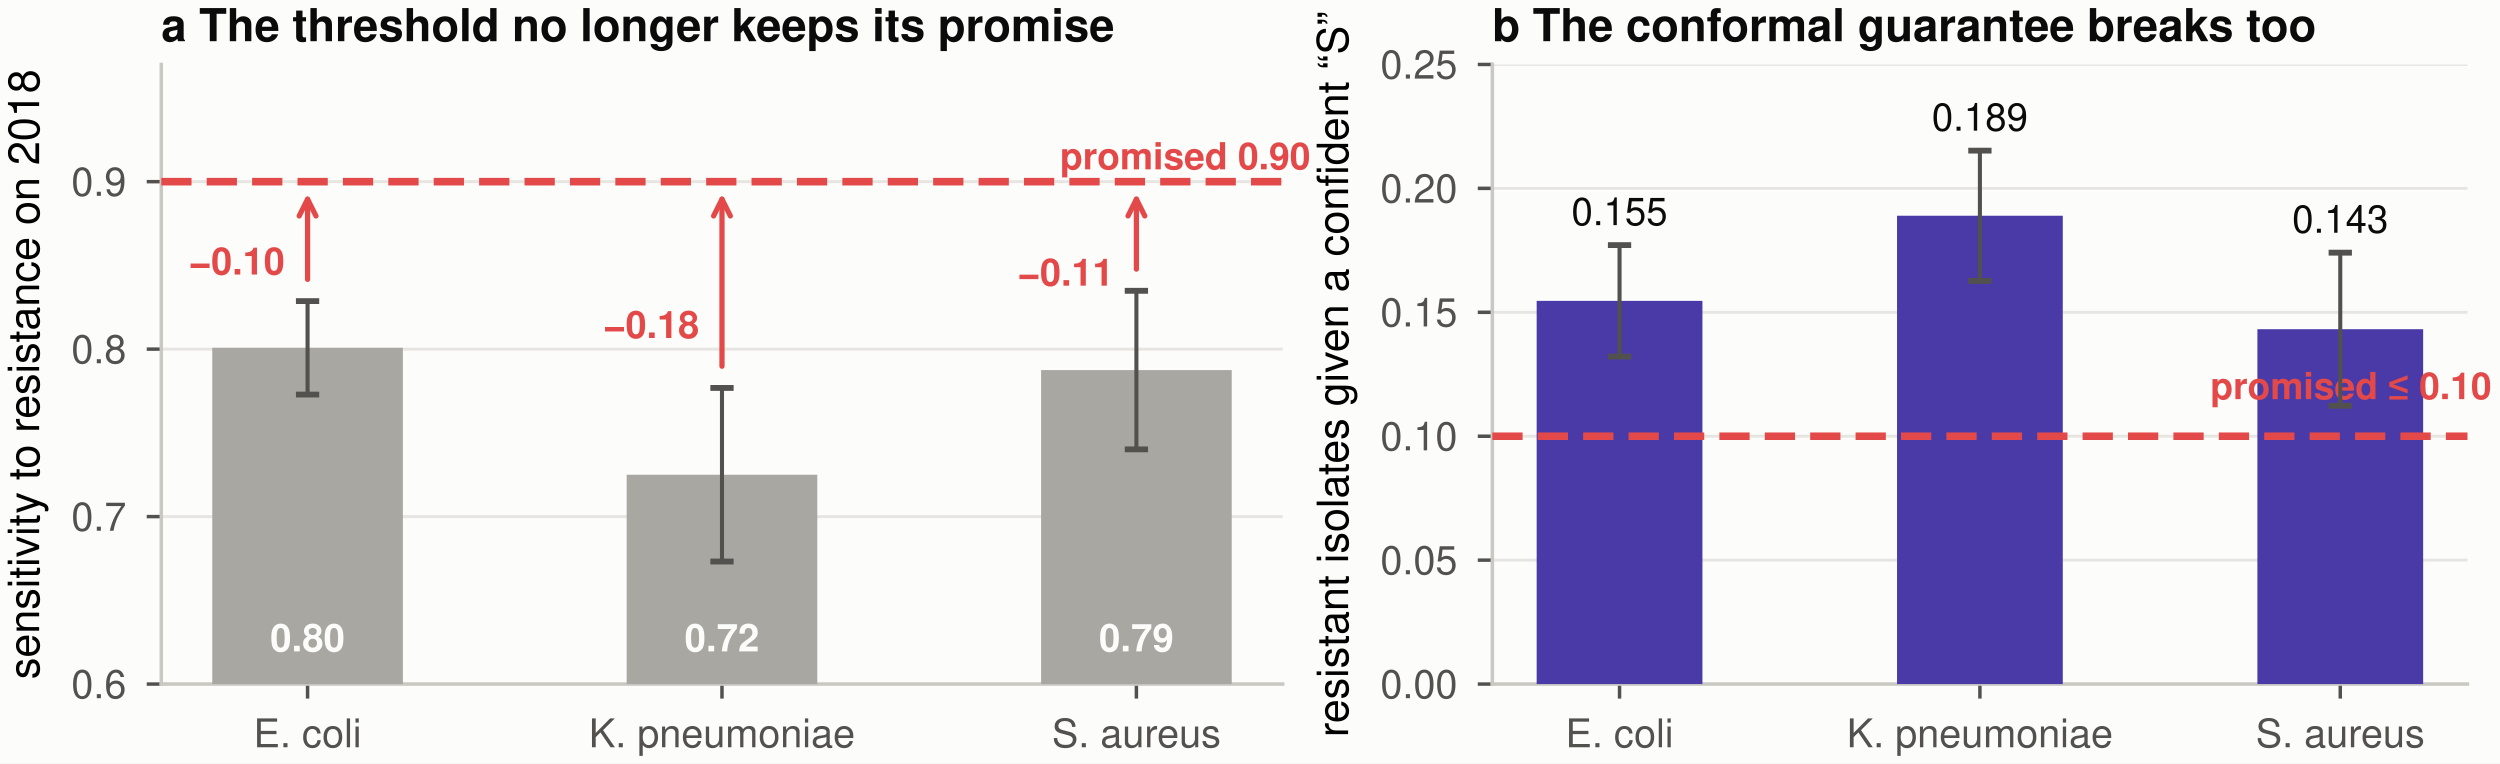
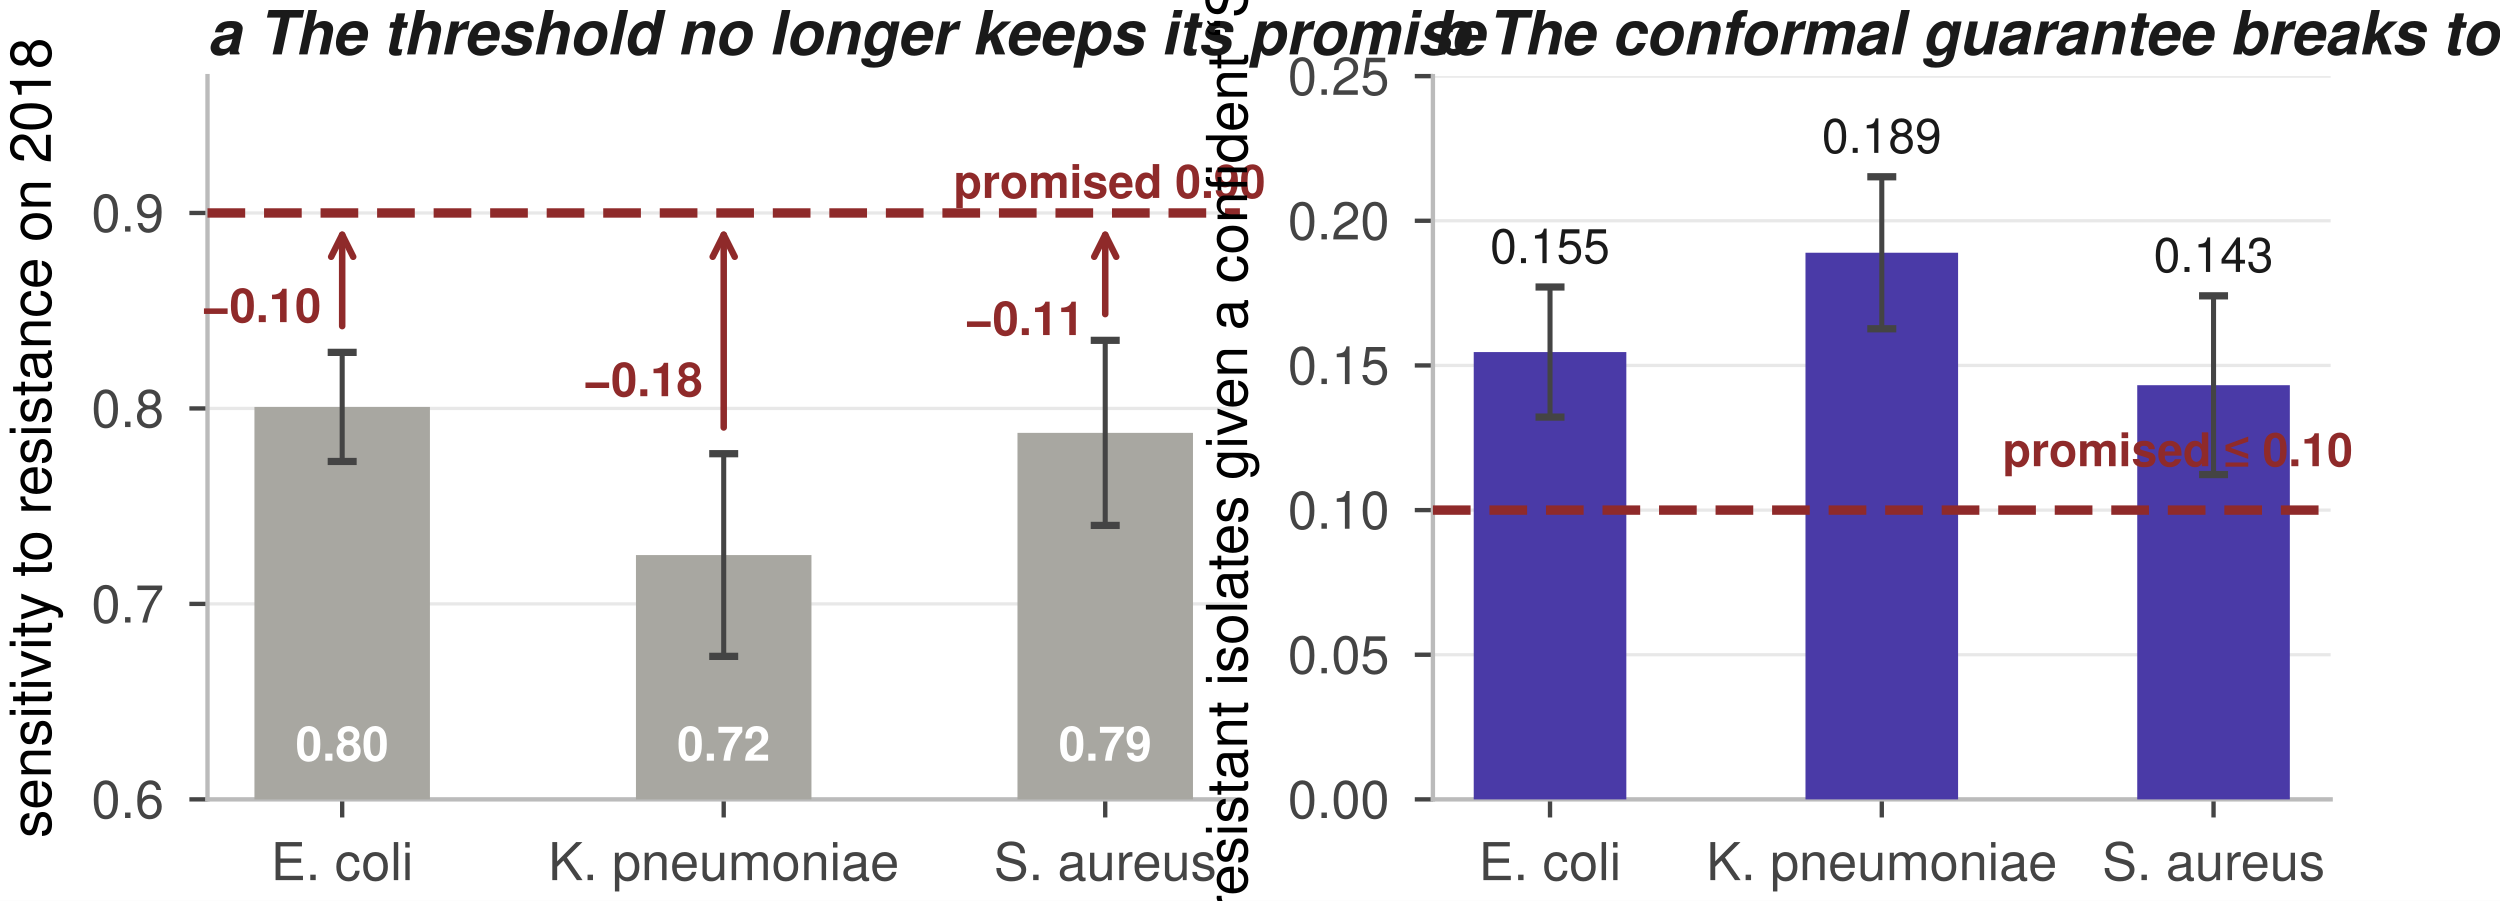
- <svg xmlns="http://www.w3.org/2000/svg" xmlns:xlink="http://www.w3.org/1999/xlink" width="429.475pt" height="131.152pt" viewBox="0 0 429.475 131.152" version="1.1">
+ <svg xmlns="http://www.w3.org/2000/svg" xmlns:xlink="http://www.w3.org/1999/xlink" width="344.948pt" height="124.297pt" viewBox="0 0 344.948 124.297" version="1.1">
  <defs>
    <style type="text/css">*{stroke-linejoin: round; stroke-linecap: butt}</style>
  </defs>
  <g id="figure_1">
    <g id="patch_1">
-       <path d="M 0 131.152  L 429.475 131.152  L 429.475 0  L 0 0  z " style="fill: #fcfcfb" />
+       <path d="M 0 124.297  L 344.948 124.297  L 344.948 0  L 0 0  z " style="fill: #ffffff" />
    </g>
    <g id="axes_1">
      <g id="patch_2">
-         <path d="M 27.707 117.517  L 220.353 117.517  L 220.353 11.072  L 27.707 11.072  z " style="fill: #fcfcfb" />
+         <path d="M 28.631 110.297  L 171.081 110.297  L 171.081 10.505  L 28.631 10.505  z " style="fill: #ffffff" />
      </g>
      <g id="matplotlib.axis_1">
        <g id="xtick_1">
          <g id="line2d_1">
            <defs>
-               <path id="m6c026d33d7" d="M 0 0  L 0 2.5  " style="stroke: #52514e; stroke-width: 0.6" />
+               <path id="m8a75d1d5d7" d="M 0 0  L 0 2.5  " style="stroke: #444444; stroke-width: 0.6" />
            </defs>
            <g>
-               <use xlink:href="#m6c026d33d7" x="52.838" y="117.517" style="fill: #52514e; stroke: #52514e; stroke-width: 0.6" />
+               <use xlink:href="#m8a75d1d5d7" x="47.214" y="110.297" style="fill: #444444; stroke: #444444; stroke-width: 0.6" />
            </g>
          </g>
          <g id="text_1">
-             <text style="fill: #52514e; font: 6.8px 'Helvetica Neue', 'Helvetica', 'Arial', 'DejaVu Sans', sans-serif; text-anchor: middle" x="52.838" y="128.372" transform="rotate(-0 52.83782 128.3723)">E. coli</text>
+             <text style="fill: #444444; font: 7.2px 'Helvetica Neue', 'Helvetica', 'Arial', 'DejaVu Sans', sans-serif; text-anchor: middle" x="47.214" y="121.438" transform="rotate(-0 47.21403 121.4383)">E. coli</text>
          </g>
        </g>
        <g id="xtick_2">
          <g id="line2d_2">
            <g>
-               <use xlink:href="#m6c026d33d7" x="124.03" y="117.517" style="fill: #52514e; stroke: #52514e; stroke-width: 0.6" />
+               <use xlink:href="#m8a75d1d5d7" x="99.856" y="110.297" style="fill: #444444; stroke: #444444; stroke-width: 0.6" />
            </g>
          </g>
          <g id="text_2">
-             <text style="fill: #52514e; font: 6.8px 'Helvetica Neue', 'Helvetica', 'Arial', 'DejaVu Sans', sans-serif; text-anchor: middle" x="124.03" y="128.372" transform="rotate(-0 124.0299 128.3723)">K. pneumoniae</text>
+             <text style="fill: #444444; font: 7.2px 'Helvetica Neue', 'Helvetica', 'Arial', 'DejaVu Sans', sans-serif; text-anchor: middle" x="99.856" y="121.438" transform="rotate(-0 99.85604 121.4383)">K. pneumoniae</text>
          </g>
        </g>
        <g id="xtick_3">
          <g id="line2d_3">
            <g>
-               <use xlink:href="#m6c026d33d7" x="195.222" y="117.517" style="fill: #52514e; stroke: #52514e; stroke-width: 0.6" />
+               <use xlink:href="#m8a75d1d5d7" x="152.498" y="110.297" style="fill: #444444; stroke: #444444; stroke-width: 0.6" />
            </g>
          </g>
          <g id="text_3">
-             <text style="fill: #52514e; font: 6.8px 'Helvetica Neue', 'Helvetica', 'Arial', 'DejaVu Sans', sans-serif; text-anchor: middle" x="195.222" y="128.372" transform="rotate(-0 195.2219 128.3723)">S. aureus</text>
+             <text style="fill: #444444; font: 7.2px 'Helvetica Neue', 'Helvetica', 'Arial', 'DejaVu Sans', sans-serif; text-anchor: middle" x="152.498" y="121.438" transform="rotate(-0 152.498 121.4383)">S. aureus</text>
          </g>
        </g>
      </g>
      <g id="matplotlib.axis_2">
        <g id="ytick_1">
          <g id="line2d_4">
-             <path d="M 27.707 117.517  L 220.353 117.517  " clip-path="url(#p88222e9ebe)" style="fill: none; stroke: #e6e5e1; stroke-width: 0.5; stroke-linecap: square" />
+             <path d="M 28.631 110.297  L 171.081 110.297  " clip-path="url(#p985a62414c)" style="fill: none; stroke: #e8e8e8; stroke-width: 0.45; stroke-linecap: square" />
          </g>
          <g id="line2d_5">
            <defs>
-               <path id="m85fb6c3e96" d="M 0 0  L -2.5 0  " style="stroke: #52514e; stroke-width: 0.6" />
+               <path id="m7a143fbd33" d="M 0 0  L -2.5 0  " style="stroke: #444444; stroke-width: 0.6" />
            </defs>
            <g>
-               <use xlink:href="#m85fb6c3e96" x="27.707" y="117.517" style="fill: #52514e; stroke: #52514e; stroke-width: 0.6" />
+               <use xlink:href="#m7a143fbd33" x="28.631" y="110.297" style="fill: #444444; stroke: #444444; stroke-width: 0.6" />
            </g>
          </g>
          <g id="text_4">
-             <text style="fill: #52514e; font: 6.8px 'Helvetica Neue', 'Helvetica', 'Arial', 'DejaVu Sans', sans-serif; text-anchor: end" x="21.707" y="119.944" transform="rotate(-0 21.70703 119.9445)">0.6</text>
+             <text style="fill: #444444; font: 7.2px 'Helvetica Neue', 'Helvetica', 'Arial', 'DejaVu Sans', sans-serif; text-anchor: end" x="22.631" y="112.868" transform="rotate(-0 22.63141 112.8677)">0.6</text>
          </g>
        </g>
        <g id="ytick_2">
          <g id="line2d_6">
-             <path d="M 27.707 88.748  L 220.353 88.748  " clip-path="url(#p88222e9ebe)" style="fill: none; stroke: #e6e5e1; stroke-width: 0.5; stroke-linecap: square" />
+             <path d="M 28.631 83.326  L 171.081 83.326  " clip-path="url(#p985a62414c)" style="fill: none; stroke: #e8e8e8; stroke-width: 0.45; stroke-linecap: square" />
          </g>
          <g id="line2d_7">
            <g>
-               <use xlink:href="#m85fb6c3e96" x="27.707" y="88.748" style="fill: #52514e; stroke: #52514e; stroke-width: 0.6" />
+               <use xlink:href="#m7a143fbd33" x="28.631" y="83.326" style="fill: #444444; stroke: #444444; stroke-width: 0.6" />
            </g>
          </g>
          <g id="text_5">
-             <text style="fill: #52514e; font: 6.8px 'Helvetica Neue', 'Helvetica', 'Arial', 'DejaVu Sans', sans-serif; text-anchor: end" x="21.707" y="91.176" transform="rotate(-0 21.70703 91.17559)">0.7</text>
+             <text style="fill: #444444; font: 7.2px 'Helvetica Neue', 'Helvetica', 'Arial', 'DejaVu Sans', sans-serif; text-anchor: end" x="22.631" y="85.897" transform="rotate(-0 22.63141 85.89688)">0.7</text>
          </g>
        </g>
        <g id="ytick_3">
          <g id="line2d_8">
-             <path d="M 27.707 59.979  L 220.353 59.979  " clip-path="url(#p88222e9ebe)" style="fill: none; stroke: #e6e5e1; stroke-width: 0.5; stroke-linecap: square" />
+             <path d="M 28.631 56.355  L 171.081 56.355  " clip-path="url(#p985a62414c)" style="fill: none; stroke: #e8e8e8; stroke-width: 0.45; stroke-linecap: square" />
          </g>
          <g id="line2d_9">
            <g>
-               <use xlink:href="#m85fb6c3e96" x="27.707" y="59.979" style="fill: #52514e; stroke: #52514e; stroke-width: 0.6" />
+               <use xlink:href="#m7a143fbd33" x="28.631" y="56.355" style="fill: #444444; stroke: #444444; stroke-width: 0.6" />
            </g>
          </g>
          <g id="text_6">
-             <text style="fill: #52514e; font: 6.8px 'Helvetica Neue', 'Helvetica', 'Arial', 'DejaVu Sans', sans-serif; text-anchor: end" x="21.707" y="62.407" transform="rotate(-0 21.70703 62.40673)">0.8</text>
+             <text style="fill: #444444; font: 7.2px 'Helvetica Neue', 'Helvetica', 'Arial', 'DejaVu Sans', sans-serif; text-anchor: end" x="22.631" y="58.926" transform="rotate(-0 22.63141 58.92607)">0.8</text>
          </g>
        </g>
        <g id="ytick_4">
          <g id="line2d_10">
-             <path d="M 27.707 31.21  L 220.353 31.21  " clip-path="url(#p88222e9ebe)" style="fill: none; stroke: #e6e5e1; stroke-width: 0.5; stroke-linecap: square" />
+             <path d="M 28.631 29.385  L 171.081 29.385  " clip-path="url(#p985a62414c)" style="fill: none; stroke: #e8e8e8; stroke-width: 0.45; stroke-linecap: square" />
          </g>
          <g id="line2d_11">
            <g>
-               <use xlink:href="#m85fb6c3e96" x="27.707" y="31.21" style="fill: #52514e; stroke: #52514e; stroke-width: 0.6" />
+               <use xlink:href="#m7a143fbd33" x="28.631" y="29.385" style="fill: #444444; stroke: #444444; stroke-width: 0.6" />
            </g>
          </g>
          <g id="text_7">
-             <text style="fill: #52514e; font: 6.8px 'Helvetica Neue', 'Helvetica', 'Arial', 'DejaVu Sans', sans-serif; text-anchor: end" x="21.707" y="33.638" transform="rotate(-0 21.70703 33.63786)">0.9</text>
+             <text style="fill: #444444; font: 7.2px 'Helvetica Neue', 'Helvetica', 'Arial', 'DejaVu Sans', sans-serif; text-anchor: end" x="22.631" y="31.955" transform="rotate(-0 22.63141 31.95526)">0.9</text>
          </g>
        </g>
        <g id="text_8">
-           <text style="font: 7.4px 'Helvetica Neue', 'Helvetica', 'Arial', 'DejaVu Sans', sans-serif; text-anchor: middle" x="6.724" y="64.294" transform="rotate(-90 6.724063 64.29424)">sensitivity to resistance on 2018</text>
+           <text style="font: 7.8px 'Helvetica Neue', 'Helvetica', 'Arial', 'DejaVu Sans', sans-serif; text-anchor: middle" x="7.01" y="60.401" transform="rotate(-90 7.009688 60.40106)">sensitivity to resistance on 2018</text>
        </g>
      </g>
      <g id="patch_3">
-         <path d="M 27.707 117.517  L 27.707 11.072  " style="fill: none; stroke: #c9c8c2; stroke-width: 0.6; stroke-linejoin: miter; stroke-linecap: square" />
+         <path d="M 28.631 110.297  L 28.631 10.505  " style="fill: none; stroke: #bbbbbb; stroke-width: 0.6; stroke-linejoin: miter; stroke-linecap: square" />
      </g>
      <g id="patch_4">
-         <path d="M 27.707 117.517  L 220.353 117.517  " style="fill: none; stroke: #c9c8c2; stroke-width: 0.6; stroke-linejoin: miter; stroke-linecap: square" />
+         <path d="M 28.631 110.297  L 171.081 110.297  " style="fill: none; stroke: #bbbbbb; stroke-width: 0.6; stroke-linejoin: miter; stroke-linecap: square" />
      </g>
      <g id="patch_5">
-         <path d="M 36.464 290.13  L 69.212 290.13  L 69.212 59.754  L 36.464 59.754  z " clip-path="url(#p88222e9ebe)" style="fill: #a8a7a1" />
+         <path d="M 35.106 272.122  L 59.322 272.122  L 59.322 56.145  L 35.106 56.145  z " clip-path="url(#p985a62414c)" style="fill: #a8a7a1" />
      </g>
      <g id="patch_6">
-         <path d="M 107.656 290.13  L 140.404 290.13  L 140.404 81.556  L 107.656 81.556  z " clip-path="url(#p88222e9ebe)" style="fill: #a8a7a1" />
+         <path d="M 87.748 272.122  L 111.964 272.122  L 111.964 76.584  L 87.748 76.584  z " clip-path="url(#p985a62414c)" style="fill: #a8a7a1" />
      </g>
      <g id="patch_7">
-         <path d="M 178.848 290.13  L 211.596 290.13  L 211.596 63.575  L 178.848 63.575  z " clip-path="url(#p88222e9ebe)" style="fill: #a8a7a1" />
+         <path d="M 140.39 272.122  L 164.606 272.122  L 164.606 59.727  L 140.39 59.727  z " clip-path="url(#p985a62414c)" style="fill: #a8a7a1" />
      </g>
      <g id="text_9">
-         <text style="fill: #e34948; font: 700 6.4px 'Helvetica Neue', 'Helvetica', 'Arial', 'DejaVu Sans', sans-serif; text-anchor: end" x="225.123" y="29.086" transform="rotate(-0 225.1226 29.08598)">promised 0.90</text>
+         <text style="fill: #8f2a2a; font: 700 6.4px 'Helvetica Neue', 'Helvetica', 'Arial', 'DejaVu Sans', sans-serif; text-anchor: end" x="174.608" y="27.315" transform="rotate(-0 174.6077 27.31451)">promised 0.90</text>
      </g>
      <g id="text_10">
-         <text style="fill: #e34948; font: 700 6.5px 'Helvetica Neue', 'Helvetica', 'Arial', 'DejaVu Sans', sans-serif; text-anchor: end" x="48.922" y="47.162" transform="rotate(-0 48.92226 47.16246)">−0.10</text>
+         <text style="fill: #8f2a2a; font: 700 6.5px 'Helvetica Neue', 'Helvetica', 'Arial', 'DejaVu Sans', sans-serif; text-anchor: end" x="44.319" y="44.445" transform="rotate(-0 44.31872 44.44503)">−0.10</text>
      </g>
      <g id="text_11">
-         <text style="fill: #fcfcfb; font: 700 6.6px 'Helvetica Neue', 'Helvetica', 'Arial', 'DejaVu Sans', sans-serif; text-anchor: middle" x="52.838" y="111.901" transform="rotate(-0 52.83782 111.9009)">0.80</text>
+         <text style="fill: #ffffff; font: 700 6.6px 'Helvetica Neue', 'Helvetica', 'Arial', 'DejaVu Sans', sans-serif; text-anchor: middle" x="47.214" y="104.951" transform="rotate(-0 47.21403 104.951)">0.80</text>
      </g>
      <g id="patch_8">
-         <path d="M 52.838 47.994  Q 52.838 40.604 52.838 34.22  " style="fill: none; stroke: #e34948; stroke-width: 0.9; stroke-linecap: round" />
-         <path d="M 51.398 37.1  L 52.838 34.22  L 54.278 37.1  " style="fill: none; stroke: #e34948; stroke-width: 0.9; stroke-linecap: round" />
+         <path d="M 47.214 44.999  Q 47.214 38.193 47.214 32.392  " style="fill: none; stroke: #8f2a2a; stroke-width: 0.9; stroke-linecap: round" />
+         <path d="M 45.694 35.432  L 47.214 32.392  L 48.734 35.432  " style="fill: none; stroke: #8f2a2a; stroke-width: 0.9; stroke-linecap: round" />
      </g>
      <g id="text_12">
-         <text style="fill: #e34948; font: 700 6.5px 'Helvetica Neue', 'Helvetica', 'Arial', 'DejaVu Sans', sans-serif; text-anchor: end" x="120.114" y="58.063" transform="rotate(-0 120.1143 58.06316)">−0.18</text>
+         <text style="fill: #8f2a2a; font: 700 6.5px 'Helvetica Neue', 'Helvetica', 'Arial', 'DejaVu Sans', sans-serif; text-anchor: end" x="96.961" y="54.664" transform="rotate(-0 96.96073 54.66444)">−0.18</text>
      </g>
      <g id="text_13">
-         <text style="fill: #fcfcfb; font: 700 6.6px 'Helvetica Neue', 'Helvetica', 'Arial', 'DejaVu Sans', sans-serif; text-anchor: middle" x="124.03" y="111.901" transform="rotate(-0 124.0299 111.9009)">0.72</text>
+         <text style="fill: #ffffff; font: 700 6.6px 'Helvetica Neue', 'Helvetica', 'Arial', 'DejaVu Sans', sans-serif; text-anchor: middle" x="99.856" y="104.951" transform="rotate(-0 99.85604 104.951)">0.72</text>
      </g>
      <g id="patch_9">
-         <path d="M 124.03 62.914  Q 124.03 48.063 124.03 34.217  " style="fill: none; stroke: #e34948; stroke-width: 0.9; stroke-linecap: round" />
-         <path d="M 122.59 37.097  L 124.03 34.217  L 125.47 37.097  " style="fill: none; stroke: #e34948; stroke-width: 0.9; stroke-linecap: round" />
+         <path d="M 99.856 58.984  Q 99.856 45.183 99.856 32.389  " style="fill: none; stroke: #8f2a2a; stroke-width: 0.9; stroke-linecap: round" />
+         <path d="M 98.336 35.429  L 99.856 32.389  L 101.376 35.429  " style="fill: none; stroke: #8f2a2a; stroke-width: 0.9; stroke-linecap: round" />
      </g>
      <g id="text_14">
-         <text style="fill: #e34948; font: 700 6.5px 'Helvetica Neue', 'Helvetica', 'Arial', 'DejaVu Sans', sans-serif; text-anchor: end" x="191.306" y="49.073" transform="rotate(-0 191.3063 49.07289)">−0.11</text>
+         <text style="fill: #8f2a2a; font: 700 6.5px 'Helvetica Neue', 'Helvetica', 'Arial', 'DejaVu Sans', sans-serif; text-anchor: end" x="149.603" y="46.236" transform="rotate(-0 149.6027 46.23606)">−0.11</text>
      </g>
      <g id="text_15">
-         <text style="fill: #fcfcfb; font: 700 6.6px 'Helvetica Neue', 'Helvetica', 'Arial', 'DejaVu Sans', sans-serif; text-anchor: middle" x="195.222" y="111.901" transform="rotate(-0 195.2219 111.9009)">0.79</text>
+         <text style="fill: #ffffff; font: 700 6.6px 'Helvetica Neue', 'Helvetica', 'Arial', 'DejaVu Sans', sans-serif; text-anchor: middle" x="152.498" y="104.951" transform="rotate(-0 152.498 104.951)">0.79</text>
      </g>
      <g id="patch_10">
-         <path d="M 195.222 46.231  Q 195.222 39.72 195.222 34.215  " style="fill: none; stroke: #e34948; stroke-width: 0.9; stroke-linecap: round" />
-         <path d="M 193.782 37.095  L 195.222 34.215  L 196.662 37.095  " style="fill: none; stroke: #e34948; stroke-width: 0.9; stroke-linecap: round" />
+         <path d="M 152.498 43.342  Q 152.498 37.363 152.498 32.391  " style="fill: none; stroke: #8f2a2a; stroke-width: 0.9; stroke-linecap: round" />
+         <path d="M 150.978 35.431  L 152.498 32.391  L 154.018 35.431  " style="fill: none; stroke: #8f2a2a; stroke-width: 0.9; stroke-linecap: round" />
      </g>
      <g id="text_16">
-         <text style="fill: #0b0b0b; font: 700 7.8px 'Helvetica Neue', 'Helvetica', 'Arial', 'DejaVu Sans', sans-serif; text-anchor: start" x="27.707" y="7.072" transform="rotate(-0 27.70703 7.071844)">a  The threshold no longer keeps its promise</text>
+         <text style="fill: #1a1a1a; font: italic 700 8.4px 'Helvetica Neue', 'Helvetica', 'Arial', 'DejaVu Sans', sans-serif; text-anchor: start" x="28.631" y="7.505" transform="rotate(-0 28.63141 7.505062)">a  The threshold no longer keeps its promise</text>
      </g>
      <g id="LineCollection_1">
-         <path d="M 52.838 67.784  L 52.838 51.725  " clip-path="url(#p88222e9ebe)" style="fill: none; stroke: #52514e; stroke-width: 0.7" />
-         <path d="M 124.03 96.467  L 124.03 66.644  " clip-path="url(#p88222e9ebe)" style="fill: none; stroke: #52514e; stroke-width: 0.7" />
-         <path d="M 195.222 77.194  L 195.222 49.956  " clip-path="url(#p88222e9ebe)" style="fill: none; stroke: #52514e; stroke-width: 0.7" />
+         <path d="M 47.214 63.672  L 47.214 48.617  " clip-path="url(#p985a62414c)" style="fill: none; stroke: #444444; stroke-width: 0.7" />
+         <path d="M 99.856 90.563  L 99.856 62.604  " clip-path="url(#p985a62414c)" style="fill: none; stroke: #444444; stroke-width: 0.7" />
+         <path d="M 152.498 72.495  L 152.498 46.959  " clip-path="url(#p985a62414c)" style="fill: none; stroke: #444444; stroke-width: 0.7" />
      </g>
      <g id="line2d_12">
        <defs>
-           <path id="m4bac58f71e" d="M 2 0  L -2 -0  " style="stroke: #52514e" />
+           <path id="m0afe9783b4" d="M 2 0  L -2 -0  " style="stroke: #444444" />
        </defs>
-         <g clip-path="url(#p88222e9ebe)">
-           <use xlink:href="#m4bac58f71e" x="52.838" y="67.784" style="fill: #52514e; stroke: #52514e" />
-           <use xlink:href="#m4bac58f71e" x="124.03" y="96.467" style="fill: #52514e; stroke: #52514e" />
-           <use xlink:href="#m4bac58f71e" x="195.222" y="77.194" style="fill: #52514e; stroke: #52514e" />
+         <g clip-path="url(#p985a62414c)">
+           <use xlink:href="#m0afe9783b4" x="47.214" y="63.672" style="fill: #444444; stroke: #444444" />
+           <use xlink:href="#m0afe9783b4" x="99.856" y="90.563" style="fill: #444444; stroke: #444444" />
+           <use xlink:href="#m0afe9783b4" x="152.498" y="72.495" style="fill: #444444; stroke: #444444" />
        </g>
      </g>
      <g id="line2d_13">
-         <g clip-path="url(#p88222e9ebe)">
-           <use xlink:href="#m4bac58f71e" x="52.838" y="51.725" style="fill: #52514e; stroke: #52514e" />
-           <use xlink:href="#m4bac58f71e" x="124.03" y="66.644" style="fill: #52514e; stroke: #52514e" />
-           <use xlink:href="#m4bac58f71e" x="195.222" y="49.956" style="fill: #52514e; stroke: #52514e" />
+         <g clip-path="url(#p985a62414c)">
+           <use xlink:href="#m0afe9783b4" x="47.214" y="48.617" style="fill: #444444; stroke: #444444" />
+           <use xlink:href="#m0afe9783b4" x="99.856" y="62.604" style="fill: #444444; stroke: #444444" />
+           <use xlink:href="#m0afe9783b4" x="152.498" y="46.959" style="fill: #444444; stroke: #444444" />
        </g>
      </g>
      <g id="line2d_14">
-         <path d="M 27.707 31.21  L 220.353 31.21  " clip-path="url(#p88222e9ebe)" style="fill: none; stroke-dasharray: 5.2,2.6; stroke-dashoffset: 0; stroke: #e34948; stroke-width: 1.3" />
+         <path d="M 28.631 29.385  L 171.081 29.385  " clip-path="url(#p985a62414c)" style="fill: none; stroke-dasharray: 5.2,2.6; stroke-dashoffset: 0; stroke: #8f2a2a; stroke-width: 1.3" />
      </g>
    </g>
    <g id="axes_2">
      <g id="patch_11">
-         <path d="M 256.369 117.517  L 423.887 117.517  L 423.887 11.072  L 256.369 11.072  z " style="fill: #fcfcfb" />
+         <path d="M 197.712 110.297  L 321.581 110.297  L 321.581 10.505  L 197.712 10.505  z " style="fill: #ffffff" />
      </g>
      <g id="matplotlib.axis_3">
        <g id="xtick_4">
          <g id="line2d_15">
            <g>
-               <use xlink:href="#m6c026d33d7" x="278.222" y="117.517" style="fill: #52514e; stroke: #52514e; stroke-width: 0.6" />
+               <use xlink:href="#m8a75d1d5d7" x="213.871" y="110.297" style="fill: #444444; stroke: #444444; stroke-width: 0.6" />
            </g>
          </g>
          <g id="text_17">
-             <text style="fill: #52514e; font: 6.8px 'Helvetica Neue', 'Helvetica', 'Arial', 'DejaVu Sans', sans-serif; text-anchor: middle" x="278.222" y="128.372" transform="rotate(-0 278.2219 128.3723)">E. coli</text>
+             <text style="fill: #444444; font: 7.2px 'Helvetica Neue', 'Helvetica', 'Arial', 'DejaVu Sans', sans-serif; text-anchor: middle" x="213.871" y="121.438" transform="rotate(-0 213.8713 121.4383)">E. coli</text>
          </g>
        </g>
        <g id="xtick_5">
          <g id="line2d_16">
            <g>
-               <use xlink:href="#m6c026d33d7" x="340.128" y="117.517" style="fill: #52514e; stroke: #52514e; stroke-width: 0.6" />
+               <use xlink:href="#m8a75d1d5d7" x="259.647" y="110.297" style="fill: #444444; stroke: #444444; stroke-width: 0.6" />
            </g>
          </g>
          <g id="text_18">
-             <text style="fill: #52514e; font: 6.8px 'Helvetica Neue', 'Helvetica', 'Arial', 'DejaVu Sans', sans-serif; text-anchor: middle" x="340.128" y="128.372" transform="rotate(-0 340.128 128.3723)">K. pneumoniae</text>
+             <text style="fill: #444444; font: 7.2px 'Helvetica Neue', 'Helvetica', 'Arial', 'DejaVu Sans', sans-serif; text-anchor: middle" x="259.647" y="121.438" transform="rotate(-0 259.6469 121.4383)">K. pneumoniae</text>
          </g>
        </g>
        <g id="xtick_6">
          <g id="line2d_17">
            <g>
-               <use xlink:href="#m6c026d33d7" x="402.034" y="117.517" style="fill: #52514e; stroke: #52514e; stroke-width: 0.6" />
+               <use xlink:href="#m8a75d1d5d7" x="305.423" y="110.297" style="fill: #444444; stroke: #444444; stroke-width: 0.6" />
            </g>
          </g>
          <g id="text_19">
-             <text style="fill: #52514e; font: 6.8px 'Helvetica Neue', 'Helvetica', 'Arial', 'DejaVu Sans', sans-serif; text-anchor: middle" x="402.034" y="128.372" transform="rotate(-0 402.0342 128.3723)">S. aureus</text>
+             <text style="fill: #444444; font: 7.2px 'Helvetica Neue', 'Helvetica', 'Arial', 'DejaVu Sans', sans-serif; text-anchor: middle" x="305.423" y="121.438" transform="rotate(-0 305.4226 121.4383)">S. aureus</text>
          </g>
        </g>
      </g>
      <g id="matplotlib.axis_4">
        <g id="ytick_5">
          <g id="line2d_18">
-             <path d="M 256.369 117.517  L 423.887 117.517  " clip-path="url(#pa042fb694b)" style="fill: none; stroke: #e6e5e1; stroke-width: 0.5; stroke-linecap: square" />
+             <path d="M 197.712 110.297  L 321.581 110.297  " clip-path="url(#p3ef4e2f377)" style="fill: none; stroke: #e8e8e8; stroke-width: 0.45; stroke-linecap: square" />
          </g>
          <g id="line2d_19">
            <g>
-               <use xlink:href="#m85fb6c3e96" x="256.369" y="117.517" style="fill: #52514e; stroke: #52514e; stroke-width: 0.6" />
+               <use xlink:href="#m7a143fbd33" x="197.712" y="110.297" style="fill: #444444; stroke: #444444; stroke-width: 0.6" />
            </g>
          </g>
          <g id="text_20">
-             <text style="fill: #52514e; font: 6.8px 'Helvetica Neue', 'Helvetica', 'Arial', 'DejaVu Sans', sans-serif; text-anchor: end" x="250.369" y="119.944" transform="rotate(-0 250.3691 119.9445)">0.00</text>
+             <text style="fill: #444444; font: 7.2px 'Helvetica Neue', 'Helvetica', 'Arial', 'DejaVu Sans', sans-serif; text-anchor: end" x="191.712" y="112.868" transform="rotate(-0 191.7125 112.8677)">0.00</text>
          </g>
        </g>
        <g id="ytick_6">
          <g id="line2d_20">
-             <path d="M 256.369 96.228  L 423.887 96.228  " clip-path="url(#pa042fb694b)" style="fill: none; stroke: #e6e5e1; stroke-width: 0.5; stroke-linecap: square" />
+             <path d="M 197.712 90.339  L 321.581 90.339  " clip-path="url(#p3ef4e2f377)" style="fill: none; stroke: #e8e8e8; stroke-width: 0.45; stroke-linecap: square" />
          </g>
          <g id="line2d_21">
            <g>
-               <use xlink:href="#m85fb6c3e96" x="256.369" y="96.228" style="fill: #52514e; stroke: #52514e; stroke-width: 0.6" />
+               <use xlink:href="#m7a143fbd33" x="197.712" y="90.339" style="fill: #444444; stroke: #444444; stroke-width: 0.6" />
            </g>
          </g>
          <g id="text_21">
-             <text style="fill: #52514e; font: 6.8px 'Helvetica Neue', 'Helvetica', 'Arial', 'DejaVu Sans', sans-serif; text-anchor: end" x="250.369" y="98.655" transform="rotate(-0 250.3691 98.6555)">0.05</text>
+             <text style="fill: #444444; font: 7.2px 'Helvetica Neue', 'Helvetica', 'Arial', 'DejaVu Sans', sans-serif; text-anchor: end" x="191.712" y="92.909" transform="rotate(-0 191.7125 92.90929)">0.05</text>
          </g>
        </g>
        <g id="ytick_7">
          <g id="line2d_22">
-             <path d="M 256.369 74.939  L 423.887 74.939  " clip-path="url(#pa042fb694b)" style="fill: none; stroke: #e6e5e1; stroke-width: 0.5; stroke-linecap: square" />
+             <path d="M 197.712 70.38  L 321.581 70.38  " clip-path="url(#p3ef4e2f377)" style="fill: none; stroke: #e8e8e8; stroke-width: 0.45; stroke-linecap: square" />
          </g>
          <g id="line2d_23">
            <g>
-               <use xlink:href="#m85fb6c3e96" x="256.369" y="74.939" style="fill: #52514e; stroke: #52514e; stroke-width: 0.6" />
+               <use xlink:href="#m7a143fbd33" x="197.712" y="70.38" style="fill: #444444; stroke: #444444; stroke-width: 0.6" />
            </g>
          </g>
          <g id="text_22">
-             <text style="fill: #52514e; font: 6.8px 'Helvetica Neue', 'Helvetica', 'Arial', 'DejaVu Sans', sans-serif; text-anchor: end" x="250.369" y="77.367" transform="rotate(-0 250.3691 77.36654)">0.10</text>
+             <text style="fill: #444444; font: 7.2px 'Helvetica Neue', 'Helvetica', 'Arial', 'DejaVu Sans', sans-serif; text-anchor: end" x="191.712" y="72.951" transform="rotate(-0 191.7125 72.95089)">0.10</text>
          </g>
        </g>
        <g id="ytick_8">
          <g id="line2d_24">
-             <path d="M 256.369 53.65  L 423.887 53.65  " clip-path="url(#pa042fb694b)" style="fill: none; stroke: #e6e5e1; stroke-width: 0.5; stroke-linecap: square" />
+             <path d="M 197.712 50.422  L 321.581 50.422  " clip-path="url(#p3ef4e2f377)" style="fill: none; stroke: #e8e8e8; stroke-width: 0.45; stroke-linecap: square" />
          </g>
          <g id="line2d_25">
            <g>
-               <use xlink:href="#m85fb6c3e96" x="256.369" y="53.65" style="fill: #52514e; stroke: #52514e; stroke-width: 0.6" />
+               <use xlink:href="#m7a143fbd33" x="197.712" y="50.422" style="fill: #444444; stroke: #444444; stroke-width: 0.6" />
            </g>
          </g>
          <g id="text_23">
-             <text style="fill: #52514e; font: 6.8px 'Helvetica Neue', 'Helvetica', 'Arial', 'DejaVu Sans', sans-serif; text-anchor: end" x="250.369" y="56.078" transform="rotate(-0 250.3691 56.07758)">0.15</text>
+             <text style="fill: #444444; font: 7.2px 'Helvetica Neue', 'Helvetica', 'Arial', 'DejaVu Sans', sans-serif; text-anchor: end" x="191.712" y="52.992" transform="rotate(-0 191.7125 52.99249)">0.15</text>
          </g>
        </g>
        <g id="ytick_9">
          <g id="line2d_26">
-             <path d="M 256.369 32.361  L 423.887 32.361  " clip-path="url(#pa042fb694b)" style="fill: none; stroke: #e6e5e1; stroke-width: 0.5; stroke-linecap: square" />
+             <path d="M 197.712 30.463  L 321.581 30.463  " clip-path="url(#p3ef4e2f377)" style="fill: none; stroke: #e8e8e8; stroke-width: 0.45; stroke-linecap: square" />
          </g>
          <g id="line2d_27">
            <g>
-               <use xlink:href="#m85fb6c3e96" x="256.369" y="32.361" style="fill: #52514e; stroke: #52514e; stroke-width: 0.6" />
+               <use xlink:href="#m7a143fbd33" x="197.712" y="30.463" style="fill: #444444; stroke: #444444; stroke-width: 0.6" />
            </g>
          </g>
          <g id="text_24">
-             <text style="fill: #52514e; font: 6.8px 'Helvetica Neue', 'Helvetica', 'Arial', 'DejaVu Sans', sans-serif; text-anchor: end" x="250.369" y="34.789" transform="rotate(-0 250.3691 34.78862)">0.20</text>
+             <text style="fill: #444444; font: 7.2px 'Helvetica Neue', 'Helvetica', 'Arial', 'DejaVu Sans', sans-serif; text-anchor: end" x="191.712" y="33.034" transform="rotate(-0 191.7125 33.03409)">0.20</text>
          </g>
        </g>
        <g id="ytick_10">
          <g id="line2d_28">
-             <path d="M 256.369 11.072  L 423.887 11.072  " clip-path="url(#pa042fb694b)" style="fill: none; stroke: #e6e5e1; stroke-width: 0.5; stroke-linecap: square" />
+             <path d="M 197.712 10.505  L 321.581 10.505  " clip-path="url(#p3ef4e2f377)" style="fill: none; stroke: #e8e8e8; stroke-width: 0.45; stroke-linecap: square" />
          </g>
          <g id="line2d_29">
            <g>
-               <use xlink:href="#m85fb6c3e96" x="256.369" y="11.072" style="fill: #52514e; stroke: #52514e; stroke-width: 0.6" />
+               <use xlink:href="#m7a143fbd33" x="197.712" y="10.505" style="fill: #444444; stroke: #444444; stroke-width: 0.6" />
            </g>
          </g>
          <g id="text_25">
-             <text style="fill: #52514e; font: 6.8px 'Helvetica Neue', 'Helvetica', 'Arial', 'DejaVu Sans', sans-serif; text-anchor: end" x="250.369" y="13.5" transform="rotate(-0 250.3691 13.49966)">0.25</text>
+             <text style="fill: #444444; font: 7.2px 'Helvetica Neue', 'Helvetica', 'Arial', 'DejaVu Sans', sans-serif; text-anchor: end" x="191.712" y="13.076" transform="rotate(-0 191.7125 13.07569)">0.25</text>
          </g>
        </g>
        <g id="text_26">
-           <text style="font: 7.4px 'Helvetica Neue', 'Helvetica', 'Arial', 'DejaVu Sans', sans-serif; text-anchor: middle" x="231.591" y="64.294" transform="rotate(-90 231.5907 64.29424)">resistant isolates given a confident “S”</text>
+           <text style="font: 7.8px 'Helvetica Neue', 'Helvetica', 'Arial', 'DejaVu Sans', sans-serif; text-anchor: middle" x="172.072" y="60.401" transform="rotate(-90 172.0722 60.40106)">resistant isolates given a confident “S”</text>
        </g>
      </g>
      <g id="patch_12">
-         <path d="M 256.369 117.517  L 256.369 11.072  " style="fill: none; stroke: #c9c8c2; stroke-width: 0.6; stroke-linejoin: miter; stroke-linecap: square" />
+         <path d="M 197.712 110.297  L 197.712 10.505  " style="fill: none; stroke: #bbbbbb; stroke-width: 0.6; stroke-linejoin: miter; stroke-linecap: square" />
      </g>
      <g id="patch_13">
-         <path d="M 256.369 117.517  L 423.887 117.517  " style="fill: none; stroke: #c9c8c2; stroke-width: 0.6; stroke-linejoin: miter; stroke-linecap: square" />
+         <path d="M 197.712 110.297  L 321.581 110.297  " style="fill: none; stroke: #bbbbbb; stroke-width: 0.6; stroke-linejoin: miter; stroke-linecap: square" />
      </g>
      <g id="patch_14">
-         <path d="M 263.984 117.517  L 292.46 117.517  L 292.46 51.681  L 263.984 51.681  z " clip-path="url(#pa042fb694b)" style="fill: #4a3aa7" />
+         <path d="M 203.343 110.297  L 224.4 110.297  L 224.4 48.576  L 203.343 48.576  z " clip-path="url(#p3ef4e2f377)" style="fill: #4a3aa7" />
      </g>
      <g id="patch_15">
-         <path d="M 325.89 117.517  L 354.366 117.517  L 354.366 37.066  L 325.89 37.066  z " clip-path="url(#pa042fb694b)" style="fill: #4a3aa7" />
+         <path d="M 249.119 110.297  L 270.175 110.297  L 270.175 34.874  L 249.119 34.874  z " clip-path="url(#p3ef4e2f377)" style="fill: #4a3aa7" />
      </g>
      <g id="patch_16">
-         <path d="M 387.796 117.517  L 416.273 117.517  L 416.273 56.556  L 387.796 56.556  z " clip-path="url(#pa042fb694b)" style="fill: #4a3aa7" />
+         <path d="M 294.894 110.297  L 315.951 110.297  L 315.951 53.147  L 294.894 53.147  z " clip-path="url(#p3ef4e2f377)" style="fill: #4a3aa7" />
      </g>
      <g id="text_27">
-         <text style="fill: #e34948; font: 700 6.4px 'Helvetica Neue', 'Helvetica', 'Arial', 'DejaVu Sans', sans-serif; text-anchor: end" x="428.035" y="68.568" transform="rotate(-0 428.0347 68.56837)">promised ≤ 0.10</text>
+         <text style="fill: #8f2a2a; font: 700 6.4px 'Helvetica Neue', 'Helvetica', 'Arial', 'DejaVu Sans', sans-serif; text-anchor: end" x="324.648" y="64.329" transform="rotate(-0 324.6484 64.32925)">promised ≤ 0.10</text>
      </g>
      <g id="text_28">
-         <text style="fill: #0b0b0b; font: 6.6px 'Helvetica Neue', 'Helvetica', 'Arial', 'DejaVu Sans', sans-serif; text-anchor: middle" x="278.222" y="38.678" transform="rotate(-0 278.2219 38.67848)">0.155</text>
+         <text style="fill: #1a1a1a; font: 6.6px 'Helvetica Neue', 'Helvetica', 'Arial', 'DejaVu Sans', sans-serif; text-anchor: middle" x="213.871" y="36.305" transform="rotate(-0 213.8713 36.30501)">0.155</text>
      </g>
      <g id="text_29">
-         <text style="fill: #0b0b0b; font: 6.6px 'Helvetica Neue', 'Helvetica', 'Arial', 'DejaVu Sans', sans-serif; text-anchor: middle" x="340.128" y="22.452" transform="rotate(-0 340.128 22.45179)">0.189</text>
+         <text style="fill: #1a1a1a; font: 6.6px 'Helvetica Neue', 'Helvetica', 'Arial', 'DejaVu Sans', sans-serif; text-anchor: middle" x="259.647" y="21.092" transform="rotate(-0 259.6469 21.09249)">0.189</text>
      </g>
      <g id="text_30">
-         <text style="fill: #0b0b0b; font: 6.6px 'Helvetica Neue', 'Helvetica', 'Arial', 'DejaVu Sans', sans-serif; text-anchor: middle" x="402.034" y="39.975" transform="rotate(-0 402.0342 39.97532)">0.143</text>
+         <text style="fill: #1a1a1a; font: 6.6px 'Helvetica Neue', 'Helvetica', 'Arial', 'DejaVu Sans', sans-serif; text-anchor: middle" x="305.423" y="37.521" transform="rotate(-0 305.4226 37.5208)">0.143</text>
      </g>
      <g id="text_31">
-         <text style="fill: #0b0b0b; font: 700 7.8px 'Helvetica Neue', 'Helvetica', 'Arial', 'DejaVu Sans', sans-serif; text-anchor: start" x="256.369" y="7.072" transform="rotate(-0 256.3691 7.071844)">b  The conformal guarantee breaks too</text>
+         <text style="fill: #1a1a1a; font: italic 700 8.4px 'Helvetica Neue', 'Helvetica', 'Arial', 'DejaVu Sans', sans-serif; text-anchor: start" x="197.712" y="7.505" transform="rotate(-0 197.7125 7.505062)">b  The conformal guarantee breaks too</text>
      </g>
      <g id="LineCollection_2">
-         <path d="M 278.222 61.254  L 278.222 42.108  " clip-path="url(#pa042fb694b)" style="fill: none; stroke: #52514e; stroke-width: 0.7" />
-         <path d="M 340.128 48.25  L 340.128 25.881  " clip-path="url(#pa042fb694b)" style="fill: none; stroke: #52514e; stroke-width: 0.7" />
-         <path d="M 402.034 69.708  L 402.034 43.405  " clip-path="url(#pa042fb694b)" style="fill: none; stroke: #52514e; stroke-width: 0.7" />
+         <path d="M 213.871 57.551  L 213.871 39.601  " clip-path="url(#p3ef4e2f377)" style="fill: none; stroke: #444444; stroke-width: 0.7" />
+         <path d="M 259.647 45.36  L 259.647 24.389  " clip-path="url(#p3ef4e2f377)" style="fill: none; stroke: #444444; stroke-width: 0.7" />
+         <path d="M 305.423 65.477  L 305.423 40.817  " clip-path="url(#p3ef4e2f377)" style="fill: none; stroke: #444444; stroke-width: 0.7" />
      </g>
      <g id="line2d_30">
-         <g clip-path="url(#pa042fb694b)">
-           <use xlink:href="#m4bac58f71e" x="278.222" y="61.254" style="fill: #52514e; stroke: #52514e" />
-           <use xlink:href="#m4bac58f71e" x="340.128" y="48.25" style="fill: #52514e; stroke: #52514e" />
-           <use xlink:href="#m4bac58f71e" x="402.034" y="69.708" style="fill: #52514e; stroke: #52514e" />
+         <g clip-path="url(#p3ef4e2f377)">
+           <use xlink:href="#m0afe9783b4" x="213.871" y="57.551" style="fill: #444444; stroke: #444444" />
+           <use xlink:href="#m0afe9783b4" x="259.647" y="45.36" style="fill: #444444; stroke: #444444" />
+           <use xlink:href="#m0afe9783b4" x="305.423" y="65.477" style="fill: #444444; stroke: #444444" />
        </g>
      </g>
      <g id="line2d_31">
-         <g clip-path="url(#pa042fb694b)">
-           <use xlink:href="#m4bac58f71e" x="278.222" y="42.108" style="fill: #52514e; stroke: #52514e" />
-           <use xlink:href="#m4bac58f71e" x="340.128" y="25.881" style="fill: #52514e; stroke: #52514e" />
-           <use xlink:href="#m4bac58f71e" x="402.034" y="43.405" style="fill: #52514e; stroke: #52514e" />
+         <g clip-path="url(#p3ef4e2f377)">
+           <use xlink:href="#m0afe9783b4" x="213.871" y="39.601" style="fill: #444444; stroke: #444444" />
+           <use xlink:href="#m0afe9783b4" x="259.647" y="24.389" style="fill: #444444; stroke: #444444" />
+           <use xlink:href="#m0afe9783b4" x="305.423" y="40.817" style="fill: #444444; stroke: #444444" />
        </g>
      </g>
      <g id="line2d_32">
-         <path d="M 256.369 74.939  L 423.887 74.939  " clip-path="url(#pa042fb694b)" style="fill: none; stroke-dasharray: 5.2,2.6; stroke-dashoffset: 0; stroke: #e34948; stroke-width: 1.3" />
+         <path d="M 197.712 70.38  L 321.581 70.38  " clip-path="url(#p3ef4e2f377)" style="fill: none; stroke-dasharray: 5.2,2.6; stroke-dashoffset: 0; stroke: #8f2a2a; stroke-width: 1.3" />
      </g>
    </g>
  </g>
  <defs>
-     <clipPath id="p88222e9ebe">
-       <rect x="27.707" y="11.072" width="192.646" height="106.445" />
+     <clipPath id="p985a62414c">
+       <rect x="28.631" y="10.505" width="142.449" height="99.792" />
    </clipPath>
-     <clipPath id="pa042fb694b">
-       <rect x="256.369" y="11.072" width="167.518" height="106.445" />
+     <clipPath id="p3ef4e2f377">
+       <rect x="197.712" y="10.505" width="123.869" height="99.792" />
    </clipPath>
  </defs>
</svg>
